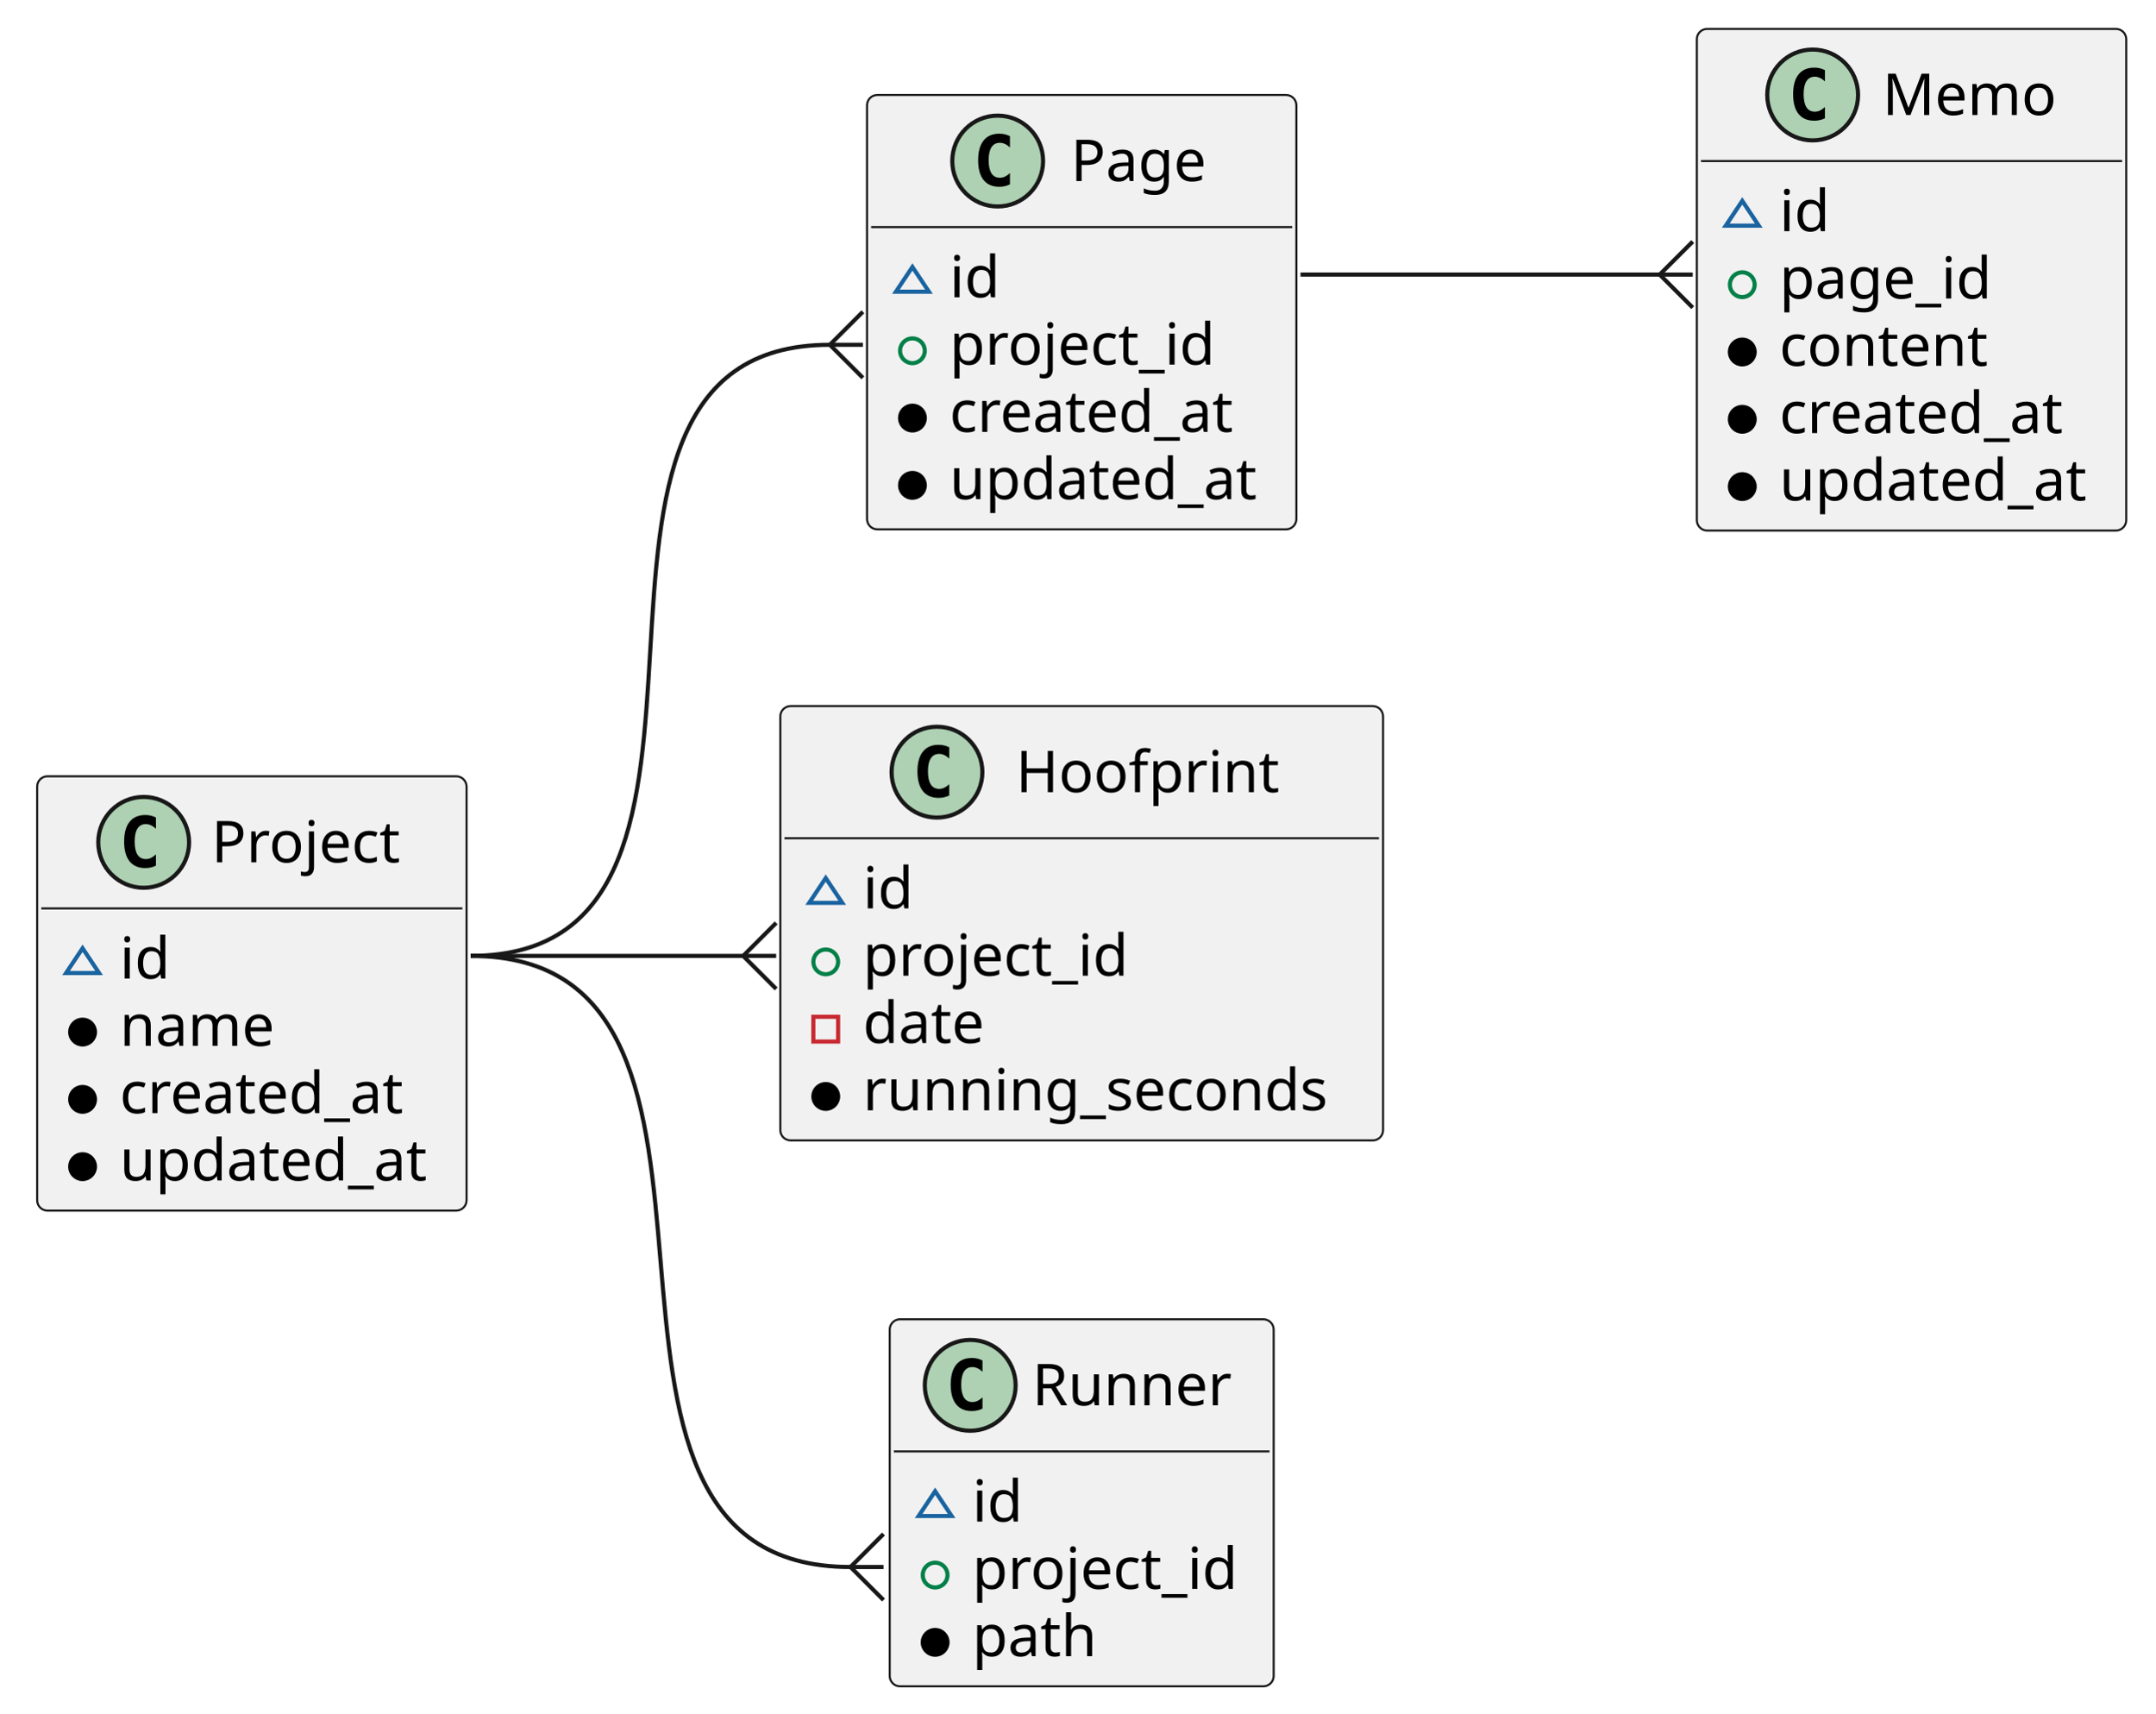
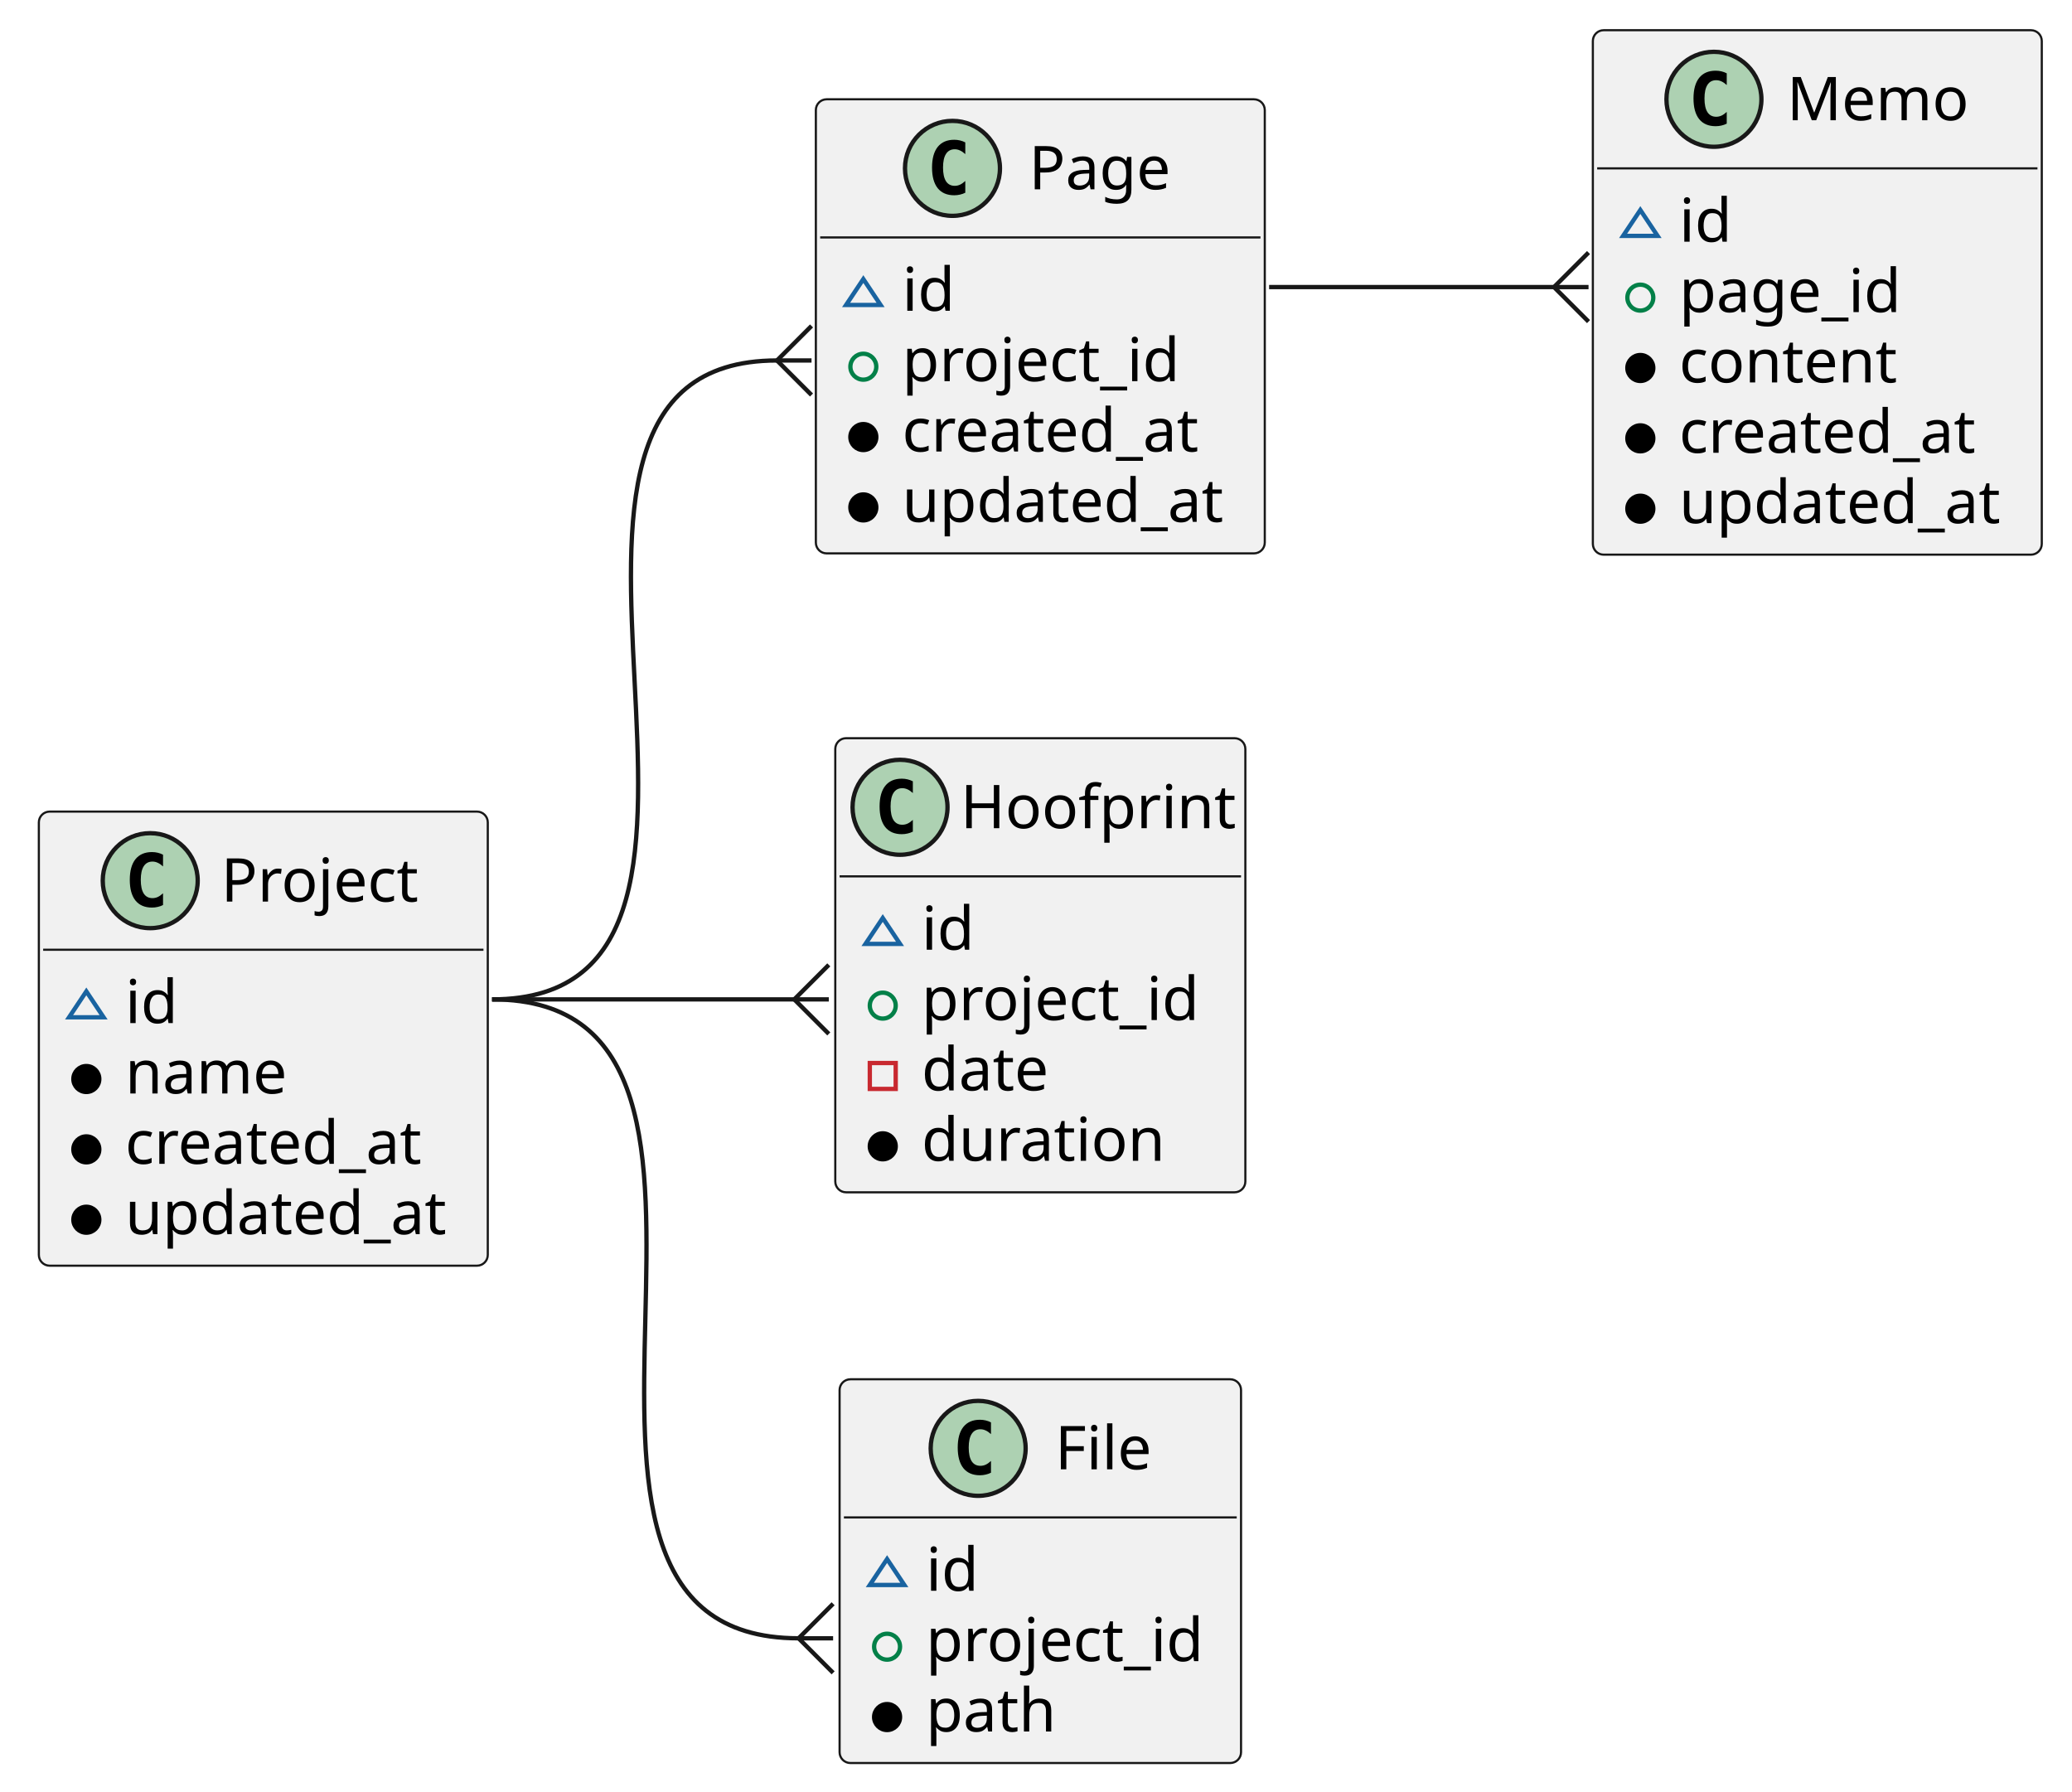
- <svg xmlns="http://www.w3.org/2000/svg" contentStyleType="text/css" height="415px" preserveAspectRatio="none" style="width:522px;height:415px;background:#FFFFFF;" version="1.1" viewBox="0 0 522 415" width="522px" zoomAndPan="magnify">
+ <svg xmlns="http://www.w3.org/2000/svg" contentStyleType="text/css" height="415px" preserveAspectRatio="none" style="width:480px;height:415px;background:#FFFFFF;" version="1.1" viewBox="0 0 480 415" width="480px" zoomAndPan="magnify">
  <defs />
  <g>
    <g id="elem_Project">
      <rect codeLine="1" fill="#F1F1F1" height="105.188" id="Project" rx="2.5" ry="2.5" style="stroke:#181818;stroke-width:0.5;" width="104" x="9" y="188" />
      <ellipse cx="34.8" cy="204" fill="#ADD1B2" rx="11" ry="11" style="stroke:#181818;stroke-width:1.0;" />
      <path d="M37.769,209.641 Q37.191,209.938 36.55,210.078 Q35.909,210.234 35.206,210.234 Q32.706,210.234 31.378,208.594 Q30.066,206.938 30.066,203.812 Q30.066,200.688 31.378,199.031 Q32.706,197.375 35.206,197.375 Q35.909,197.375 36.55,197.531 Q37.206,197.688 37.769,197.984 L37.769,200.703 Q37.144,200.125 36.55,199.859 Q35.956,199.578 35.331,199.578 Q33.987,199.578 33.3,200.656 Q32.612,201.719 32.612,203.812 Q32.612,205.906 33.3,206.984 Q33.987,208.047 35.331,208.047 Q35.956,208.047 36.55,207.781 Q37.144,207.5 37.769,206.922 L37.769,209.641 Z " fill="#000000" />
      <text fill="#000000" font-family="sans-serif" font-size="14" lengthAdjust="spacing" textLength="48" x="51.2" y="208.847">Project</text>
      <line style="stroke:#181818;stroke-width:0.5;" x1="10" x2="112" y1="220" y2="220" />
      <polygon fill="none" points="20,229.648,16,235.648,24,235.648" style="stroke:#1963A0;stroke-width:1.0;" />
      <text fill="#000000" font-family="sans-serif" font-size="14" lengthAdjust="spacing" textLength="12" x="29" y="236.995">id</text>
      <ellipse cx="20" cy="249.945" fill="#000000" rx="3" ry="3" style="stroke:#000000;stroke-width:1.0;" />
      <text fill="#000000" font-family="sans-serif" font-size="14" lengthAdjust="spacing" textLength="39" x="29" y="253.292">name</text>
      <ellipse cx="20" cy="266.242" fill="#000000" rx="3" ry="3" style="stroke:#000000;stroke-width:1.0;" />
      <text fill="#000000" font-family="sans-serif" font-size="14" lengthAdjust="spacing" textLength="73" x="29" y="269.589">created_at</text>
      <ellipse cx="20" cy="282.539" fill="#000000" rx="3" ry="3" style="stroke:#000000;stroke-width:1.0;" />
      <text fill="#000000" font-family="sans-serif" font-size="14" lengthAdjust="spacing" textLength="78" x="29" y="285.886">updated_at</text>
    </g>
    <g id="elem_Page">
-       <rect codeLine="7" fill="#F1F1F1" height="105.188" id="Page" rx="2.5" ry="2.5" style="stroke:#181818;stroke-width:0.5;" width="104" x="210" y="23" />
-       <ellipse cx="241.65" cy="39" fill="#ADD1B2" rx="11" ry="11" style="stroke:#181818;stroke-width:1.0;" />
-       <path d="M244.619,44.641 Q244.041,44.938 243.4,45.078 Q242.759,45.234 242.056,45.234 Q239.556,45.234 238.228,43.594 Q236.916,41.938 236.916,38.812 Q236.916,35.688 238.228,34.031 Q239.556,32.375 242.056,32.375 Q242.759,32.375 243.4,32.531 Q244.056,32.688 244.619,32.984 L244.619,35.703 Q243.994,35.125 243.4,34.859 Q242.806,34.578 242.181,34.578 Q240.838,34.578 240.15,35.656 Q239.463,36.719 239.463,38.812 Q239.463,40.906 240.15,41.984 Q240.838,43.047 242.181,43.047 Q242.806,43.047 243.4,42.781 Q243.994,42.5 244.619,41.922 L244.619,44.641 Z " fill="#000000" />
-       <text fill="#000000" font-family="sans-serif" font-size="14" lengthAdjust="spacing" textLength="35" x="259.35" y="43.847">Page</text>
-       <line style="stroke:#181818;stroke-width:0.5;" x1="211" x2="313" y1="55" y2="55" />
-       <polygon fill="none" points="221,64.648,217,70.648,225,70.648" style="stroke:#1963A0;stroke-width:1.0;" />
-       <text fill="#000000" font-family="sans-serif" font-size="14" lengthAdjust="spacing" textLength="12" x="230" y="71.995">id</text>
-       <ellipse cx="221" cy="84.945" fill="none" rx="3" ry="3" style="stroke:#038048;stroke-width:1.0;" />
-       <text fill="#000000" font-family="sans-serif" font-size="14" lengthAdjust="spacing" textLength="67" x="230" y="88.292">project_id</text>
-       <ellipse cx="221" cy="101.242" fill="#000000" rx="3" ry="3" style="stroke:#000000;stroke-width:1.0;" />
-       <text fill="#000000" font-family="sans-serif" font-size="14" lengthAdjust="spacing" textLength="73" x="230" y="104.589">created_at</text>
-       <ellipse cx="221" cy="117.539" fill="#000000" rx="3" ry="3" style="stroke:#000000;stroke-width:1.0;" />
-       <text fill="#000000" font-family="sans-serif" font-size="14" lengthAdjust="spacing" textLength="78" x="230" y="120.886">updated_at</text>
+       <rect codeLine="7" fill="#F1F1F1" height="105.188" id="Page" rx="2.5" ry="2.5" style="stroke:#181818;stroke-width:0.5;" width="104" x="189" y="23" />
+       <ellipse cx="220.65" cy="39" fill="#ADD1B2" rx="11" ry="11" style="stroke:#181818;stroke-width:1.0;" />
+       <path d="M223.619,44.641 Q223.041,44.938 222.4,45.078 Q221.759,45.234 221.056,45.234 Q218.556,45.234 217.228,43.594 Q215.916,41.938 215.916,38.812 Q215.916,35.688 217.228,34.031 Q218.556,32.375 221.056,32.375 Q221.759,32.375 222.4,32.531 Q223.056,32.688 223.619,32.984 L223.619,35.703 Q222.994,35.125 222.4,34.859 Q221.806,34.578 221.181,34.578 Q219.838,34.578 219.15,35.656 Q218.463,36.719 218.463,38.812 Q218.463,40.906 219.15,41.984 Q219.838,43.047 221.181,43.047 Q221.806,43.047 222.4,42.781 Q222.994,42.5 223.619,41.922 L223.619,44.641 Z " fill="#000000" />
+       <text fill="#000000" font-family="sans-serif" font-size="14" lengthAdjust="spacing" textLength="35" x="238.35" y="43.847">Page</text>
+       <line style="stroke:#181818;stroke-width:0.5;" x1="190" x2="292" y1="55" y2="55" />
+       <polygon fill="none" points="200,64.648,196,70.648,204,70.648" style="stroke:#1963A0;stroke-width:1.0;" />
+       <text fill="#000000" font-family="sans-serif" font-size="14" lengthAdjust="spacing" textLength="12" x="209" y="71.995">id</text>
+       <ellipse cx="200" cy="84.945" fill="none" rx="3" ry="3" style="stroke:#038048;stroke-width:1.0;" />
+       <text fill="#000000" font-family="sans-serif" font-size="14" lengthAdjust="spacing" textLength="67" x="209" y="88.292">project_id</text>
+       <ellipse cx="200" cy="101.242" fill="#000000" rx="3" ry="3" style="stroke:#000000;stroke-width:1.0;" />
+       <text fill="#000000" font-family="sans-serif" font-size="14" lengthAdjust="spacing" textLength="73" x="209" y="104.589">created_at</text>
+       <ellipse cx="200" cy="117.539" fill="#000000" rx="3" ry="3" style="stroke:#000000;stroke-width:1.0;" />
+       <text fill="#000000" font-family="sans-serif" font-size="14" lengthAdjust="spacing" textLength="78" x="209" y="120.886">updated_at</text>
    </g>
    <g id="elem_Memo">
-       <rect codeLine="13" fill="#F1F1F1" height="121.484" id="Memo" rx="2.5" ry="2.5" style="stroke:#181818;stroke-width:0.5;" width="104" x="411" y="7" />
-       <ellipse cx="439.05" cy="23" fill="#ADD1B2" rx="11" ry="11" style="stroke:#181818;stroke-width:1.0;" />
-       <path d="M442.019,28.641 Q441.441,28.938 440.8,29.078 Q440.159,29.234 439.456,29.234 Q436.956,29.234 435.628,27.594 Q434.316,25.938 434.316,22.812 Q434.316,19.688 435.628,18.031 Q436.956,16.375 439.456,16.375 Q440.159,16.375 440.8,16.531 Q441.456,16.688 442.019,16.984 L442.019,19.703 Q441.394,19.125 440.8,18.859 Q440.206,18.578 439.581,18.578 Q438.238,18.578 437.55,19.656 Q436.863,20.719 436.863,22.812 Q436.863,24.906 437.55,25.984 Q438.238,27.047 439.581,27.047 Q440.206,27.047 440.8,26.781 Q441.394,26.5 442.019,25.922 L442.019,28.641 Z " fill="#000000" />
-       <text fill="#000000" font-family="sans-serif" font-size="14" lengthAdjust="spacing" textLength="43" x="455.95" y="27.847">Memo</text>
-       <line style="stroke:#181818;stroke-width:0.5;" x1="412" x2="514" y1="39" y2="39" />
-       <polygon fill="none" points="422,48.648,418,54.648,426,54.648" style="stroke:#1963A0;stroke-width:1.0;" />
-       <text fill="#000000" font-family="sans-serif" font-size="14" lengthAdjust="spacing" textLength="12" x="431" y="55.995">id</text>
-       <ellipse cx="422" cy="68.945" fill="none" rx="3" ry="3" style="stroke:#038048;stroke-width:1.0;" />
-       <text fill="#000000" font-family="sans-serif" font-size="14" lengthAdjust="spacing" textLength="54" x="431" y="72.292">page_id</text>
-       <ellipse cx="422" cy="85.242" fill="#000000" rx="3" ry="3" style="stroke:#000000;stroke-width:1.0;" />
-       <text fill="#000000" font-family="sans-serif" font-size="14" lengthAdjust="spacing" textLength="54" x="431" y="88.589">content</text>
-       <ellipse cx="422" cy="101.539" fill="#000000" rx="3" ry="3" style="stroke:#000000;stroke-width:1.0;" />
-       <text fill="#000000" font-family="sans-serif" font-size="14" lengthAdjust="spacing" textLength="73" x="431" y="104.886">created_at</text>
-       <ellipse cx="422" cy="117.836" fill="#000000" rx="3" ry="3" style="stroke:#000000;stroke-width:1.0;" />
-       <text fill="#000000" font-family="sans-serif" font-size="14" lengthAdjust="spacing" textLength="78" x="431" y="121.183">updated_at</text>
+       <rect codeLine="13" fill="#F1F1F1" height="121.484" id="Memo" rx="2.5" ry="2.5" style="stroke:#181818;stroke-width:0.5;" width="104" x="369" y="7" />
+       <ellipse cx="397.05" cy="23" fill="#ADD1B2" rx="11" ry="11" style="stroke:#181818;stroke-width:1.0;" />
+       <path d="M400.019,28.641 Q399.441,28.938 398.8,29.078 Q398.159,29.234 397.456,29.234 Q394.956,29.234 393.628,27.594 Q392.316,25.938 392.316,22.812 Q392.316,19.688 393.628,18.031 Q394.956,16.375 397.456,16.375 Q398.159,16.375 398.8,16.531 Q399.456,16.688 400.019,16.984 L400.019,19.703 Q399.394,19.125 398.8,18.859 Q398.206,18.578 397.581,18.578 Q396.238,18.578 395.55,19.656 Q394.863,20.719 394.863,22.812 Q394.863,24.906 395.55,25.984 Q396.238,27.047 397.581,27.047 Q398.206,27.047 398.8,26.781 Q399.394,26.5 400.019,25.922 L400.019,28.641 Z " fill="#000000" />
+       <text fill="#000000" font-family="sans-serif" font-size="14" lengthAdjust="spacing" textLength="43" x="413.95" y="27.847">Memo</text>
+       <line style="stroke:#181818;stroke-width:0.5;" x1="370" x2="472" y1="39" y2="39" />
+       <polygon fill="none" points="380,48.648,376,54.648,384,54.648" style="stroke:#1963A0;stroke-width:1.0;" />
+       <text fill="#000000" font-family="sans-serif" font-size="14" lengthAdjust="spacing" textLength="12" x="389" y="55.995">id</text>
+       <ellipse cx="380" cy="68.945" fill="none" rx="3" ry="3" style="stroke:#038048;stroke-width:1.0;" />
+       <text fill="#000000" font-family="sans-serif" font-size="14" lengthAdjust="spacing" textLength="54" x="389" y="72.292">page_id</text>
+       <ellipse cx="380" cy="85.242" fill="#000000" rx="3" ry="3" style="stroke:#000000;stroke-width:1.0;" />
+       <text fill="#000000" font-family="sans-serif" font-size="14" lengthAdjust="spacing" textLength="54" x="389" y="88.589">content</text>
+       <ellipse cx="380" cy="101.539" fill="#000000" rx="3" ry="3" style="stroke:#000000;stroke-width:1.0;" />
+       <text fill="#000000" font-family="sans-serif" font-size="14" lengthAdjust="spacing" textLength="73" x="389" y="104.886">created_at</text>
+       <ellipse cx="380" cy="117.836" fill="#000000" rx="3" ry="3" style="stroke:#000000;stroke-width:1.0;" />
+       <text fill="#000000" font-family="sans-serif" font-size="14" lengthAdjust="spacing" textLength="78" x="389" y="121.183">updated_at</text>
    </g>
    <g id="elem_Hoofprint">
-       <rect codeLine="20" fill="#F1F1F1" height="105.188" id="Hoofprint" rx="2.5" ry="2.5" style="stroke:#181818;stroke-width:0.5;" width="146" x="189" y="171" />
-       <ellipse cx="226.95" cy="187" fill="#ADD1B2" rx="11" ry="11" style="stroke:#181818;stroke-width:1.0;" />
-       <path d="M229.919,192.641 Q229.341,192.938 228.7,193.078 Q228.059,193.234 227.356,193.234 Q224.856,193.234 223.528,191.594 Q222.216,189.938 222.216,186.812 Q222.216,183.688 223.528,182.031 Q224.856,180.375 227.356,180.375 Q228.059,180.375 228.7,180.531 Q229.356,180.688 229.919,180.984 L229.919,183.703 Q229.294,183.125 228.7,182.859 Q228.106,182.578 227.481,182.578 Q226.137,182.578 225.45,183.656 Q224.762,184.719 224.762,186.812 Q224.762,188.906 225.45,189.984 Q226.137,191.047 227.481,191.047 Q228.106,191.047 228.7,190.781 Q229.294,190.5 229.919,189.922 L229.919,192.641 Z " fill="#000000" />
-       <text fill="#000000" font-family="sans-serif" font-size="14" lengthAdjust="spacing" textLength="63" x="246.05" y="191.847">Hoofprint</text>
-       <line style="stroke:#181818;stroke-width:0.5;" x1="190" x2="334" y1="203" y2="203" />
-       <polygon fill="none" points="200,212.648,196,218.648,204,218.648" style="stroke:#1963A0;stroke-width:1.0;" />
-       <text fill="#000000" font-family="sans-serif" font-size="14" lengthAdjust="spacing" textLength="12" x="209" y="219.995">id</text>
-       <ellipse cx="200" cy="232.945" fill="none" rx="3" ry="3" style="stroke:#038048;stroke-width:1.0;" />
-       <text fill="#000000" font-family="sans-serif" font-size="14" lengthAdjust="spacing" textLength="67" x="209" y="236.292">project_id</text>
-       <rect fill="none" height="6" style="stroke:#C82930;stroke-width:1.0;" width="6" x="197" y="246.242" />
-       <text fill="#000000" font-family="sans-serif" font-size="14" lengthAdjust="spacing" textLength="31" x="209" y="252.589">date</text>
-       <ellipse cx="200" cy="265.539" fill="#000000" rx="3" ry="3" style="stroke:#000000;stroke-width:1.0;" />
-       <text fill="#000000" font-family="sans-serif" font-size="14" lengthAdjust="spacing" textLength="120" x="209" y="268.886">running_seconds</text>
+       <rect codeLine="20" fill="#F1F1F1" height="105.188" id="Hoofprint" rx="2.5" ry="2.5" style="stroke:#181818;stroke-width:0.5;" width="95" x="193.5" y="171" />
+       <ellipse cx="208.5" cy="187" fill="#ADD1B2" rx="11" ry="11" style="stroke:#181818;stroke-width:1.0;" />
+       <path d="M211.469,192.641 Q210.891,192.938 210.25,193.078 Q209.609,193.234 208.906,193.234 Q206.406,193.234 205.078,191.594 Q203.766,189.938 203.766,186.812 Q203.766,183.688 205.078,182.031 Q206.406,180.375 208.906,180.375 Q209.609,180.375 210.25,180.531 Q210.906,180.688 211.469,180.984 L211.469,183.703 Q210.844,183.125 210.25,182.859 Q209.656,182.578 209.031,182.578 Q207.688,182.578 207,183.656 Q206.312,184.719 206.312,186.812 Q206.312,188.906 207,189.984 Q207.688,191.047 209.031,191.047 Q209.656,191.047 210.25,190.781 Q210.844,190.5 211.469,189.922 L211.469,192.641 Z " fill="#000000" />
+       <text fill="#000000" font-family="sans-serif" font-size="14" lengthAdjust="spacing" textLength="63" x="222.5" y="191.847">Hoofprint</text>
+       <line style="stroke:#181818;stroke-width:0.5;" x1="194.5" x2="287.5" y1="203" y2="203" />
+       <polygon fill="none" points="204.5,212.648,200.5,218.648,208.5,218.648" style="stroke:#1963A0;stroke-width:1.0;" />
+       <text fill="#000000" font-family="sans-serif" font-size="14" lengthAdjust="spacing" textLength="12" x="213.5" y="219.995">id</text>
+       <ellipse cx="204.5" cy="232.945" fill="none" rx="3" ry="3" style="stroke:#038048;stroke-width:1.0;" />
+       <text fill="#000000" font-family="sans-serif" font-size="14" lengthAdjust="spacing" textLength="67" x="213.5" y="236.292">project_id</text>
+       <rect fill="none" height="6" style="stroke:#C82930;stroke-width:1.0;" width="6" x="201.5" y="246.242" />
+       <text fill="#000000" font-family="sans-serif" font-size="14" lengthAdjust="spacing" textLength="31" x="213.5" y="252.589">date</text>
+       <ellipse cx="204.5" cy="265.539" fill="#000000" rx="3" ry="3" style="stroke:#000000;stroke-width:1.0;" />
+       <text fill="#000000" font-family="sans-serif" font-size="14" lengthAdjust="spacing" textLength="57" x="213.5" y="268.886">duration</text>
    </g>
-     <g id="elem_Runner">
-       <rect codeLine="26" fill="#F1F1F1" height="88.891" id="Runner" rx="2.5" ry="2.5" style="stroke:#181818;stroke-width:0.5;" width="93" x="215.5" y="319.5" />
-       <ellipse cx="235" cy="335.5" fill="#ADD1B2" rx="11" ry="11" style="stroke:#181818;stroke-width:1.0;" />
-       <path d="M237.969,341.141 Q237.391,341.438 236.75,341.578 Q236.109,341.734 235.406,341.734 Q232.906,341.734 231.578,340.094 Q230.266,338.438 230.266,335.312 Q230.266,332.188 231.578,330.531 Q232.906,328.875 235.406,328.875 Q236.109,328.875 236.75,329.031 Q237.406,329.188 237.969,329.484 L237.969,332.203 Q237.344,331.625 236.75,331.359 Q236.156,331.078 235.531,331.078 Q234.188,331.078 233.5,332.156 Q232.812,333.219 232.812,335.312 Q232.812,337.406 233.5,338.484 Q234.188,339.547 235.531,339.547 Q236.156,339.547 236.75,339.281 Q237.344,339 237.969,338.422 L237.969,341.141 Z " fill="#000000" />
-       <text fill="#000000" font-family="sans-serif" font-size="14" lengthAdjust="spacing" textLength="51" x="250" y="340.347">Runner</text>
-       <line style="stroke:#181818;stroke-width:0.5;" x1="216.5" x2="307.5" y1="351.5" y2="351.5" />
-       <polygon fill="none" points="226.5,361.148,222.5,367.148,230.5,367.148" style="stroke:#1963A0;stroke-width:1.0;" />
-       <text fill="#000000" font-family="sans-serif" font-size="14" lengthAdjust="spacing" textLength="12" x="235.5" y="368.495">id</text>
-       <ellipse cx="226.5" cy="381.445" fill="none" rx="3" ry="3" style="stroke:#038048;stroke-width:1.0;" />
-       <text fill="#000000" font-family="sans-serif" font-size="14" lengthAdjust="spacing" textLength="67" x="235.5" y="384.792">project_id</text>
-       <ellipse cx="226.5" cy="397.742" fill="#000000" rx="3" ry="3" style="stroke:#000000;stroke-width:1.0;" />
-       <text fill="#000000" font-family="sans-serif" font-size="14" lengthAdjust="spacing" textLength="31" x="235.5" y="401.089">path</text>
+     <g id="elem_File">
+       <rect codeLine="26" fill="#F1F1F1" height="88.891" id="File" rx="2.5" ry="2.5" style="stroke:#181818;stroke-width:0.5;" width="93" x="194.5" y="319.5" />
+       <ellipse cx="226.6" cy="335.5" fill="#ADD1B2" rx="11" ry="11" style="stroke:#181818;stroke-width:1.0;" />
+       <path d="M229.569,341.141 Q228.991,341.438 228.35,341.578 Q227.709,341.734 227.006,341.734 Q224.506,341.734 223.178,340.094 Q221.866,338.438 221.866,335.312 Q221.866,332.188 223.178,330.531 Q224.506,328.875 227.006,328.875 Q227.709,328.875 228.35,329.031 Q229.006,329.188 229.569,329.484 L229.569,332.203 Q228.944,331.625 228.35,331.359 Q227.756,331.078 227.131,331.078 Q225.787,331.078 225.1,332.156 Q224.412,333.219 224.412,335.312 Q224.412,337.406 225.1,338.484 Q225.787,339.547 227.131,339.547 Q227.756,339.547 228.35,339.281 Q228.944,339 229.569,338.422 L229.569,341.141 Z " fill="#000000" />
+       <text fill="#000000" font-family="sans-serif" font-size="14" lengthAdjust="spacing" textLength="23" x="244.4" y="340.347">File</text>
+       <line style="stroke:#181818;stroke-width:0.5;" x1="195.5" x2="286.5" y1="351.5" y2="351.5" />
+       <polygon fill="none" points="205.5,361.148,201.5,367.148,209.5,367.148" style="stroke:#1963A0;stroke-width:1.0;" />
+       <text fill="#000000" font-family="sans-serif" font-size="14" lengthAdjust="spacing" textLength="12" x="214.5" y="368.495">id</text>
+       <ellipse cx="205.5" cy="381.445" fill="none" rx="3" ry="3" style="stroke:#038048;stroke-width:1.0;" />
+       <text fill="#000000" font-family="sans-serif" font-size="14" lengthAdjust="spacing" textLength="67" x="214.5" y="384.792">project_id</text>
+       <ellipse cx="205.5" cy="397.742" fill="#000000" rx="3" ry="3" style="stroke:#000000;stroke-width:1.0;" />
+       <text fill="#000000" font-family="sans-serif" font-size="14" lengthAdjust="spacing" textLength="31" x="214.5" y="401.089">path</text>
    </g>
    <g id="link_Project_Page">
-       <path codeLine="35" d="M114,231.5 C192.16,231.5 122.84,83.5 201,83.5 " fill="none" id="Project-to-Page" style="stroke:#181818;stroke-width:1.0;" />
-       <line style="stroke:#181818;stroke-width:1.0;" x1="201" x2="209" y1="83.5" y2="75.5" />
-       <line style="stroke:#181818;stroke-width:1.0;" x1="201" x2="209" y1="83.5" y2="91.5" />
-       <line style="stroke:#181818;stroke-width:1.0;" x1="201" x2="209" y1="83.5" y2="83.5" />
+       <path codeLine="35" d="M114,231.5 C187.54,231.5 106.46,83.5 180,83.5 " fill="none" id="Project-to-Page" style="stroke:#181818;stroke-width:1.0;" />
+       <line style="stroke:#181818;stroke-width:1.0;" x1="180" x2="188" y1="83.5" y2="75.5" />
+       <line style="stroke:#181818;stroke-width:1.0;" x1="180" x2="188" y1="83.5" y2="91.5" />
+       <line style="stroke:#181818;stroke-width:1.0;" x1="180" x2="188" y1="83.5" y2="83.5" />
    </g>
    <g id="link_Page_Memo">
-       <path codeLine="36" d="M315,66.5 C357.22,66.5 359.78,66.5 402,66.5 " fill="none" id="Page-to-Memo" style="stroke:#181818;stroke-width:1.0;" />
-       <line style="stroke:#181818;stroke-width:1.0;" x1="402" x2="410" y1="66.5" y2="58.5" />
-       <line style="stroke:#181818;stroke-width:1.0;" x1="402" x2="410" y1="66.5" y2="74.5" />
-       <line style="stroke:#181818;stroke-width:1.0;" x1="402" x2="410" y1="66.5" y2="66.5" />
+       <path codeLine="36" d="M294,66.5 C326.89,66.5 327.11,66.5 360,66.5 " fill="none" id="Page-to-Memo" style="stroke:#181818;stroke-width:1.0;" />
+       <line style="stroke:#181818;stroke-width:1.0;" x1="360" x2="368" y1="66.5" y2="58.5" />
+       <line style="stroke:#181818;stroke-width:1.0;" x1="360" x2="368" y1="66.5" y2="74.5" />
+       <line style="stroke:#181818;stroke-width:1.0;" x1="360" x2="368" y1="66.5" y2="66.5" />
    </g>
    <g id="link_Project_Hoofprint">
-       <path codeLine="37" d="M114,231.5 C146.89,231.5 147.11,231.5 180,231.5 " fill="none" id="Project-to-Hoofprint" style="stroke:#181818;stroke-width:1.0;" />
-       <line style="stroke:#181818;stroke-width:1.0;" x1="180" x2="188" y1="231.5" y2="223.5" />
-       <line style="stroke:#181818;stroke-width:1.0;" x1="180" x2="188" y1="231.5" y2="239.5" />
-       <line style="stroke:#181818;stroke-width:1.0;" x1="180" x2="188" y1="231.5" y2="231.5" />
+       <path codeLine="37" d="M114,231.5 C148.67,231.5 149.33,231.5 184,231.5 " fill="none" id="Project-to-Hoofprint" style="stroke:#181818;stroke-width:1.0;" />
+       <line style="stroke:#181818;stroke-width:1.0;" x1="184" x2="192" y1="231.5" y2="223.5" />
+       <line style="stroke:#181818;stroke-width:1.0;" x1="184" x2="192" y1="231.5" y2="239.5" />
+       <line style="stroke:#181818;stroke-width:1.0;" x1="184" x2="192" y1="231.5" y2="231.5" />
    </g>
-     <g id="link_Project_Runner">
-       <path codeLine="38" d="M114,231.5 C193.39,231.5 126.61,379.5 206,379.5 " fill="none" id="Project-to-Runner" style="stroke:#181818;stroke-width:1.0;" />
-       <line style="stroke:#181818;stroke-width:1.0;" x1="206" x2="214" y1="379.5" y2="371.5" />
-       <line style="stroke:#181818;stroke-width:1.0;" x1="206" x2="214" y1="379.5" y2="387.5" />
-       <line style="stroke:#181818;stroke-width:1.0;" x1="206" x2="214" y1="379.5" y2="379.5" />
+     <g id="link_Project_File">
+       <path codeLine="38" d="M114,231.5 C188.56,231.5 110.44,379.5 185,379.5 " fill="none" id="Project-to-File" style="stroke:#181818;stroke-width:1.0;" />
+       <line style="stroke:#181818;stroke-width:1.0;" x1="185" x2="193" y1="379.5" y2="371.5" />
+       <line style="stroke:#181818;stroke-width:1.0;" x1="185" x2="193" y1="379.5" y2="387.5" />
+       <line style="stroke:#181818;stroke-width:1.0;" x1="185" x2="193" y1="379.5" y2="379.5" />
    </g>
  </g>
</svg>
